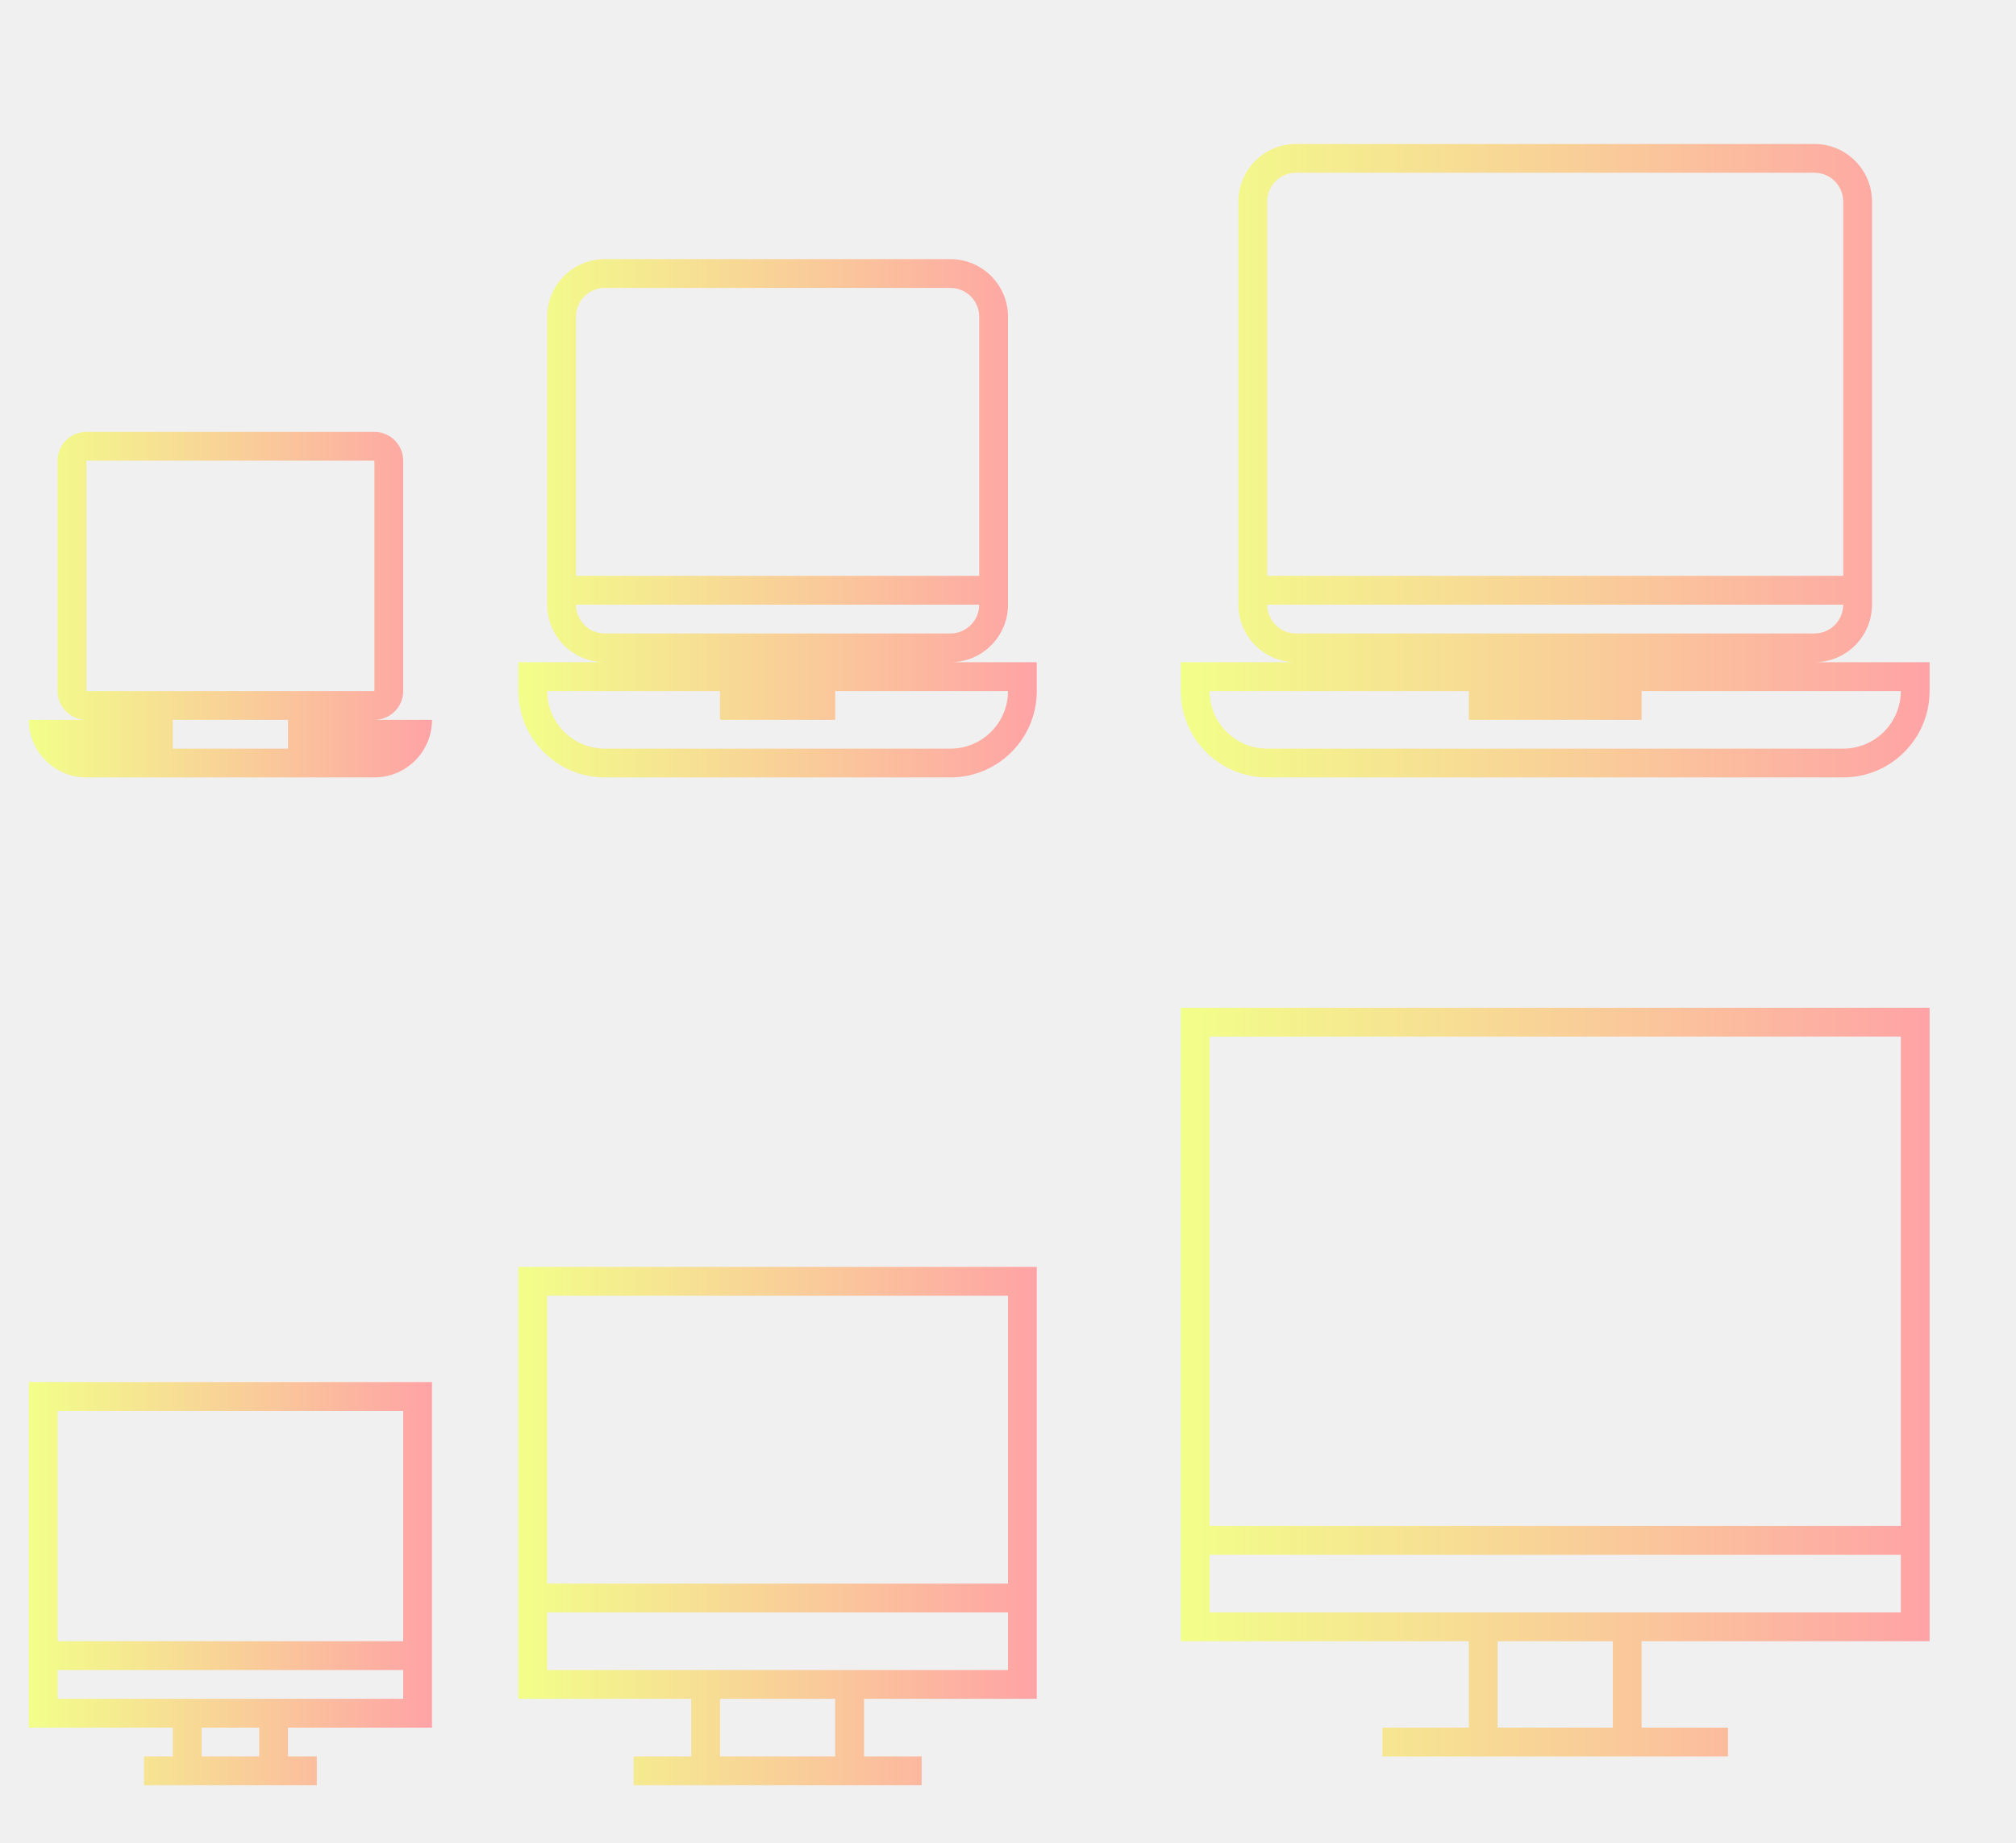
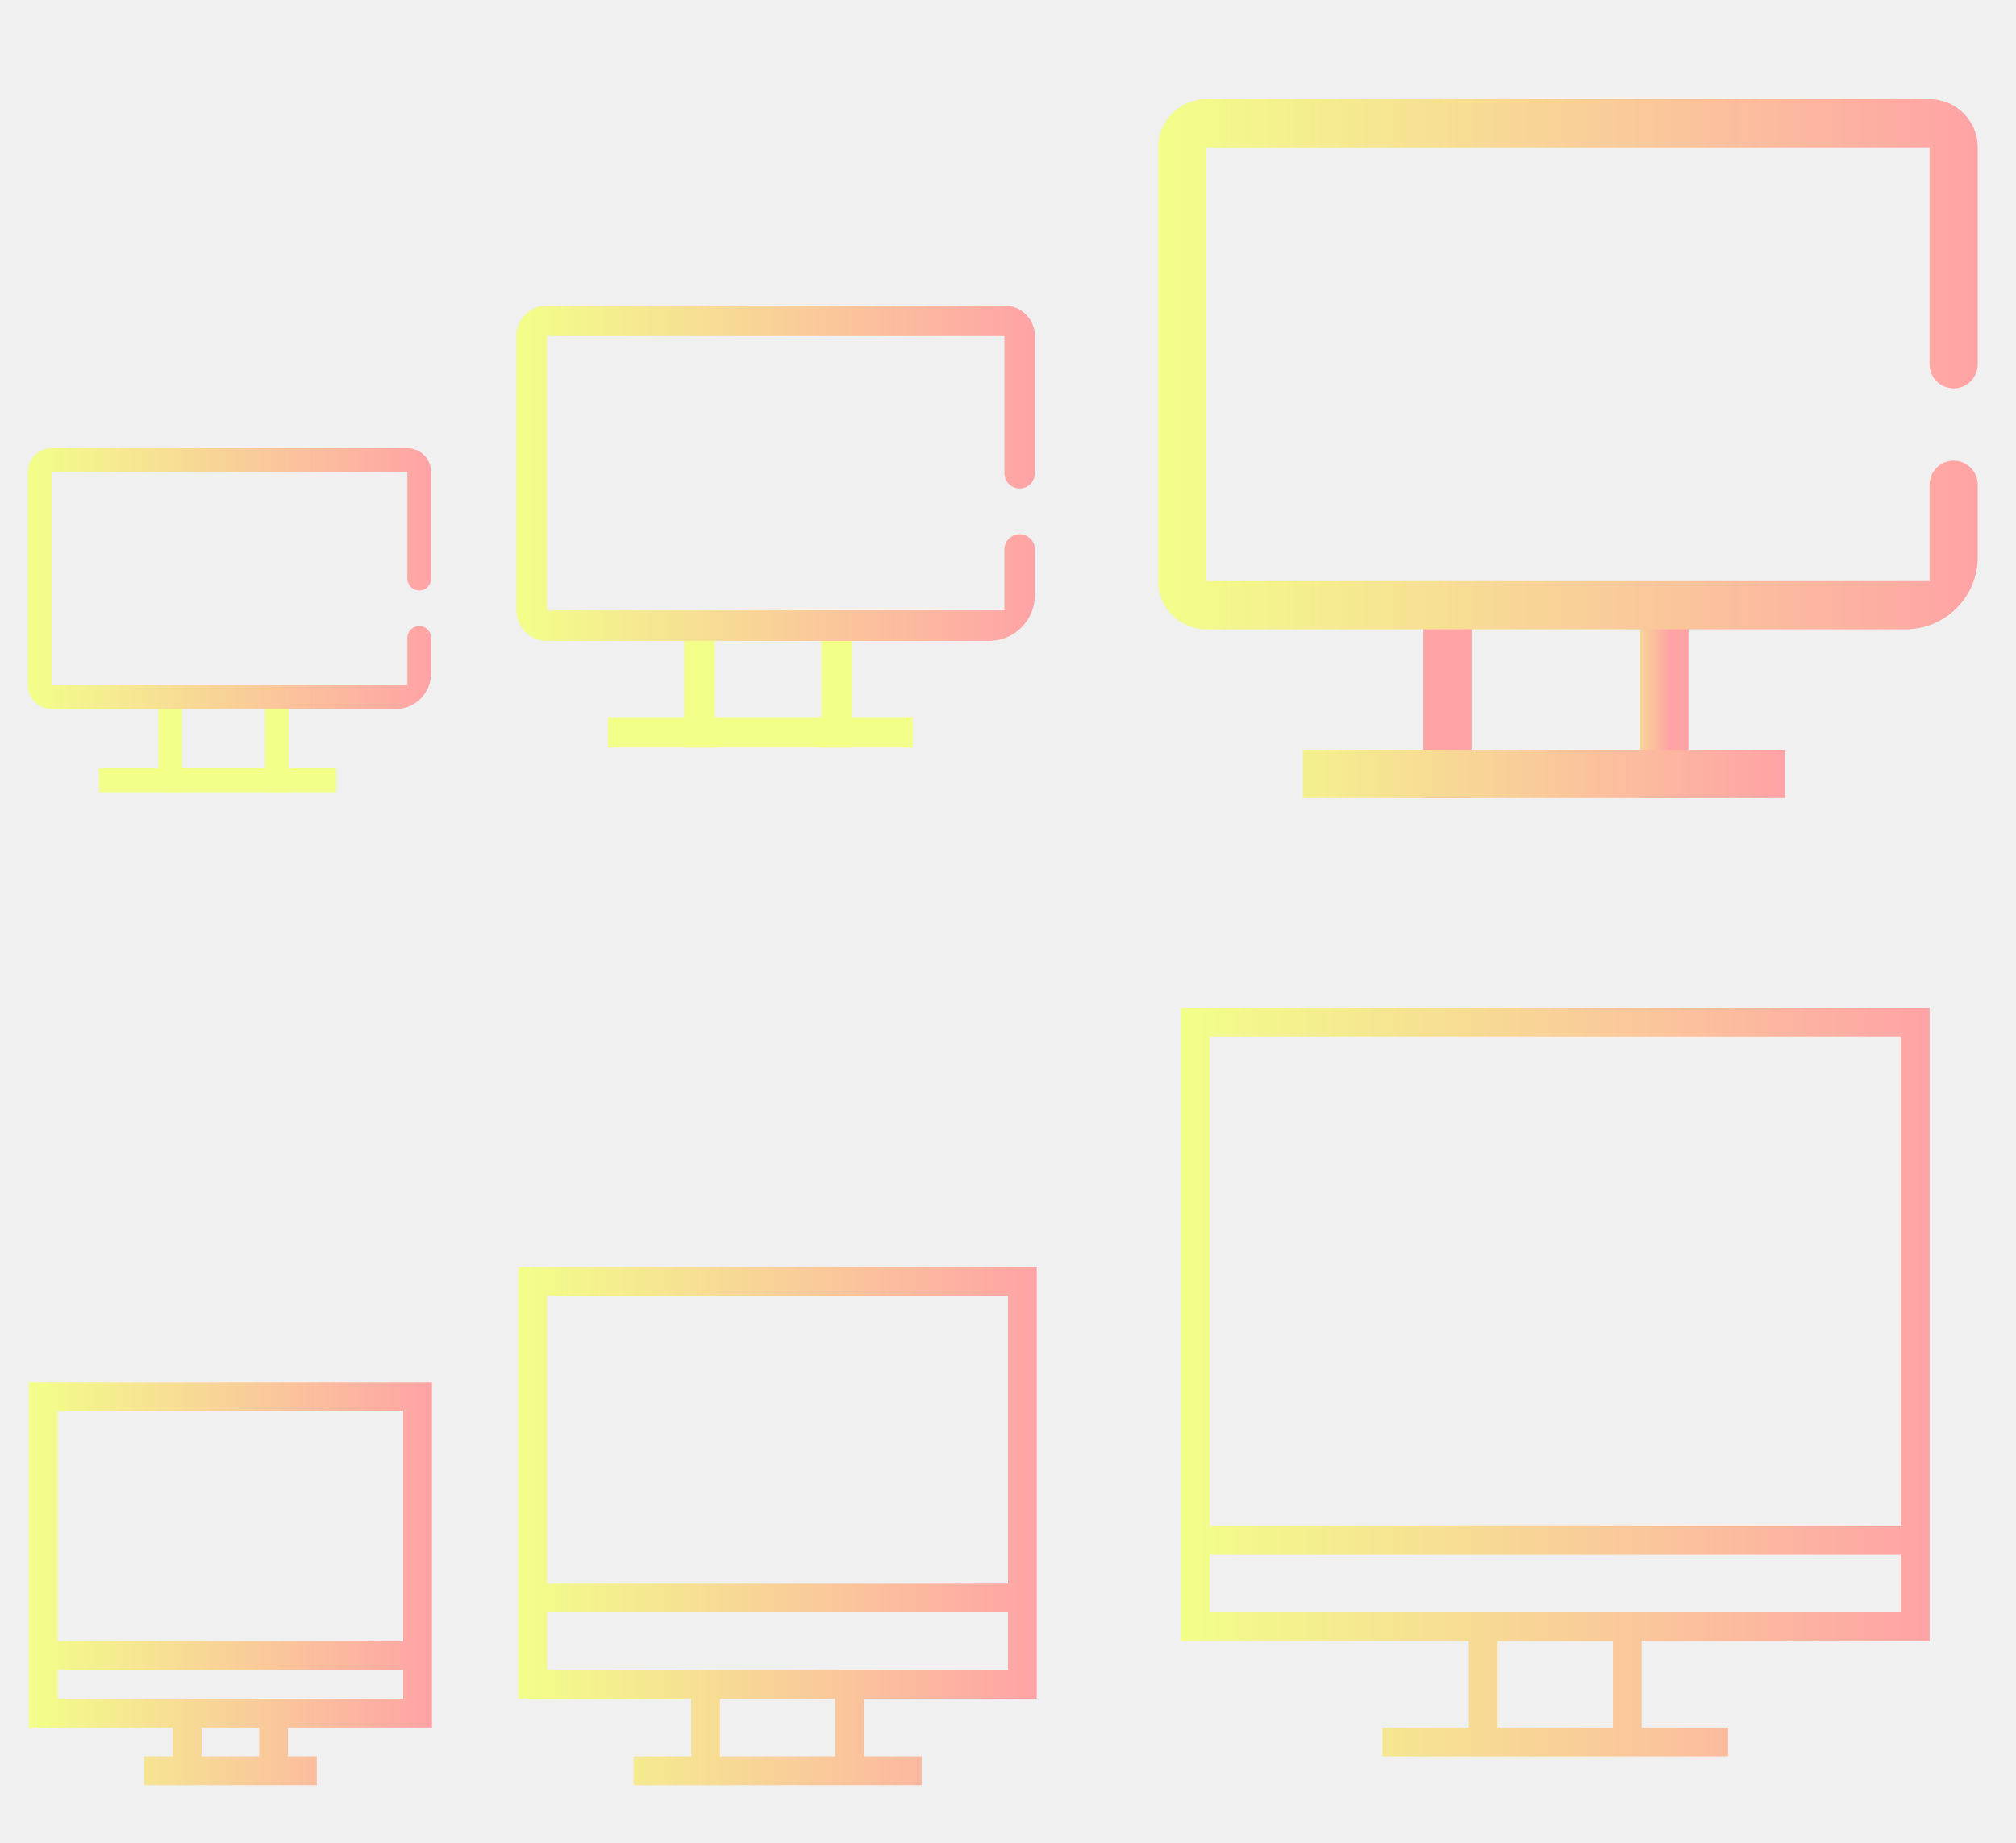
<svg xmlns="http://www.w3.org/2000/svg" xmlns:xlink="http://www.w3.org/1999/xlink" id="svg2" width="70" height="64" version="1.0">
  <defs id="defs5">
    <linearGradient id="linearGradient834">
      <stop style="stop-color:#f2ff89;stop-opacity:1" offset="0" id="stop830" />
      <stop style="stop-color:#ffa3a6;stop-opacity:1" offset="1" id="stop832" />
    </linearGradient>
    <style id="current-color-scheme" type="text/css">
      .ColorScheme-Text {
        color:#31363b;
      }
      .ColorScheme-Background{
        color:#E9E8E8;
      }
      .ColorScheme-ViewText {
        color:#000000;
      }
      .ColorScheme-ViewBackground{
        color:#ffffff;
      }
      .ColorScheme-ViewHover {
        color:#000000;
      }
      .ColorScheme-ViewFocus{
        color:#5a5a5a;
      }
      .ColorScheme-ButtonText {
        color:#000000;
      }
      .ColorScheme-ButtonBackground{
        color:#E9E8E8;
      }
      .ColorScheme-ButtonHover {
        color:#1489ff;
      }
      .ColorScheme-ButtonFocus{
        color:#2B74C7;
      }
</style>
-     <linearGradient xlink:href="#linearGradient834" id="linearGradient836" x1="3" y1="16" x2="29" y2="16" gradientUnits="userSpaceOnUse" />
    <linearGradient xlink:href="#linearGradient834" id="linearGradient844" x1="22" y1="32" x2="48" y2="32" gradientUnits="userSpaceOnUse" />
    <linearGradient xlink:href="#linearGradient834" id="linearGradient852" x1="18" y1="53" x2="36" y2="53" gradientUnits="userSpaceOnUse" />
    <linearGradient xlink:href="#linearGradient834" id="linearGradient860" x1="1" y1="55" x2="15" y2="55" gradientUnits="userSpaceOnUse" />
-     <linearGradient xlink:href="#linearGradient834" id="linearGradient868" x1="2" y1="11" x2="20" y2="11" gradientUnits="userSpaceOnUse" />
-     <linearGradient xlink:href="#linearGradient834" id="linearGradient876" x1="1" y1="8" x2="15" y2="8" gradientUnits="userSpaceOnUse" />
+     <linearGradient gradientUnits="userSpaceOnUse" gradientTransform="scale(2.563982,0.3900184)" id="_lgradient_18" x1="15.236" y1="46.129" x2="20.364" y2="46.129">
+       <stop offset="0%" stop-opacity="1" style="stop-color:rgb(242,255,137)" id="stop66" />
+       <stop offset="100%" stop-opacity="1" style="stop-color:rgb(255,163,166)" id="stop68" />
+     </linearGradient>
+     <linearGradient gradientUnits="userSpaceOnUse" gradientTransform="scale(2.563981,0.3900185)" id="_lgradient_19" x1="21.758" y1="46.129" x2="26.886" y2="46.129">
+       <stop offset="0%" stop-opacity="1" style="stop-color:rgb(242,255,137)" id="stop73" />
+       <stop offset="100%" stop-opacity="1" style="stop-color:rgb(255,163,166)" id="stop75" />
+     </linearGradient>
+     <linearGradient gradientUnits="userSpaceOnUse" gradientTransform="matrix(1.091114,0,0,0.8584255,-36.05904,0.4164616)" id="_lgradient_20" x1="34.65" y1="18.039" x2="61.144" y2="18.039">
+       <stop offset="0%" stop-opacity="1" style="stop-color:rgb(242,255,137)" id="stop80" />
+       <stop offset="100%" stop-opacity="1" style="stop-color:rgb(255,163,166)" id="stop82" />
+     </linearGradient>
+     <linearGradient gradientUnits="userSpaceOnUse" gradientTransform="scale(0.5,2)" id="_lgradient_26" x1="94" y1="14.5" x2="98" y2="14.5">
+       <stop offset="0%" stop-opacity="1" style="stop-color:rgb(242,255,137)" id="stop66-3" />
+       <stop offset="100%" stop-opacity="1" style="stop-color:rgb(255,163,166)" id="stop68-6" />
+     </linearGradient>
+     <linearGradient gradientUnits="userSpaceOnUse" gradientTransform="scale(0.5,2)" id="_lgradient_27" x1="112" y1="14.5" x2="116" y2="14.5">
+       <stop offset="0%" stop-opacity="1" style="stop-color:rgb(242,255,137)" id="stop73-7" />
+       <stop offset="100%" stop-opacity="1" style="stop-color:rgb(255,163,166)" id="stop75-5" />
+     </linearGradient>
+     <linearGradient gradientUnits="userSpaceOnUse" gradientTransform="scale(3.162278,0.3162278)" id="_lgradient_28" x1="13.282" y1="101.193" x2="19.606" y2="101.193">
+       <stop offset="0%" stop-opacity="1" style="stop-color:rgb(242,255,137)" id="stop80-3" />
+       <stop offset="100%" stop-opacity="1" style="stop-color:rgb(255,163,166)" id="stop82-5" />
+     </linearGradient>
+     <linearGradient id="_lgradient_29" x1="0" y1="0.5" x2="1" y2="0.5" gradientTransform="matrix(28.45726,0,0,18.41352,2.214853,3.443014)" gradientUnits="userSpaceOnUse">
+       <stop offset="0%" stop-opacity="1" style="stop-color:rgb(242,255,137)" id="stop87" />
+       <stop offset="100%" stop-opacity="1" style="stop-color:rgb(255,163,166)" id="stop89" />
+     </linearGradient>
+     <linearGradient id="_lgradient_29-6" x1="0" y1="0.5" x2="1" y2="0.5" gradientTransform="matrix(18,0,0,11.64706,1.932686,3.611628)" gradientUnits="userSpaceOnUse">
+       <stop offset="0%" stop-opacity="1" style="stop-color:rgb(242,255,137)" id="stop87-2" />
+       <stop offset="100%" stop-opacity="1" style="stop-color:rgb(255,163,166)" id="stop89-9" />
+     </linearGradient>
+     <linearGradient xlink:href="#_lgradient_26" id="linearGradient913" gradientUnits="userSpaceOnUse" gradientTransform="scale(0.5,2)" x1="94" y1="14.5" x2="98" y2="14.5" />
+     <linearGradient xlink:href="#_lgradient_27" id="linearGradient915" gradientUnits="userSpaceOnUse" gradientTransform="scale(0.5,2)" x1="112" y1="14.5" x2="116" y2="14.5" />
+     <linearGradient xlink:href="#_lgradient_28" id="linearGradient917" gradientUnits="userSpaceOnUse" gradientTransform="scale(3.162278,0.3162278)" x1="13.282" y1="101.193" x2="19.606" y2="101.193" />
+     <linearGradient id="_lgradient_29-6-2" x1="0" y1="0.5" x2="1" y2="0.5" gradientTransform="matrix(14,0,0,9.058824,0.9686454,2.566561)" gradientUnits="userSpaceOnUse">
+       <stop offset="0%" stop-opacity="1" style="stop-color:rgb(242,255,137)" id="stop87-2-8" />
+       <stop offset="100%" stop-opacity="1" style="stop-color:rgb(255,163,166)" id="stop89-9-9" />
+     </linearGradient>
+     <linearGradient xlink:href="#_lgradient_26" id="linearGradient1012" gradientUnits="userSpaceOnUse" gradientTransform="scale(0.5,2)" x1="94" y1="14.5" x2="98" y2="14.5" />
+     <linearGradient xlink:href="#_lgradient_27" id="linearGradient1014" gradientUnits="userSpaceOnUse" gradientTransform="scale(0.5,2)" x1="112" y1="14.5" x2="116" y2="14.5" />
+     <linearGradient xlink:href="#_lgradient_28" id="linearGradient1016" gradientUnits="userSpaceOnUse" gradientTransform="scale(3.162278,0.3162278)" x1="13.282" y1="101.193" x2="19.606" y2="101.193" />
  </defs>
  <g style="clip-rule:evenodd;fill-rule:evenodd;stroke-linejoin:round;stroke-miterlimit:1.414" id="computer-laptop" transform="translate(38)">
-     <path id="path2-7" style="fill:url(#linearGradient836);fill-opacity:1" d="M 26,27 H 6 C 4.344,27 3,25.656 3,24 V 23 H 7 C 5.896,23 5,22.104 5,21 V 7 C 5,5.896 5.896,5 7,5 h 18 c 1.104,0 2,0.896 2,2 v 14 c 0,1.104 -0.896,2 -2,2 h 4 v 1 0.019 C 28.989,25.666 27.649,27 26,27 Z m -7,-3 v 1 H 13 V 24 H 4 v 0.006 C 4.004,25.107 4.898,26 6,26 h 20 c 1.104,0 2,-0.896 2,-2 z m 7,-3 H 6 v 0.006 C 6.004,21.555 6.45,22 7,22 h 18 c 0.552,0 1,-0.448 1,-1 z M 25,6 H 7 C 6.448,6 6,6.448 6,7 V 20 H 26 V 7 C 26,6.448 25.552,6 25,6 Z" />
    <rect y="0" x="0" height="32" width="32" id="rect817-6" style="fill:#ffffff;fill-opacity:0" />
+     <line x1="12.259" y1="21.857" x2="12.259" y2="26.878" stroke-miterlimit="3" id="line71" style="isolation:isolate;vector-effect:non-scaling-stroke;stroke:url(#_lgradient_26);stroke-width:1.674;stroke-linecap:square;stroke-linejoin:miter;stroke-miterlimit:3" />
+     <line x1="19.791" y1="21.857" x2="19.791" y2="26.878" stroke-miterlimit="3" id="line78" style="isolation:isolate;vector-effect:non-scaling-stroke;stroke:url(#_lgradient_27);stroke-width:1.674;stroke-linecap:square;stroke-linejoin:miter;stroke-miterlimit:3" />
+     <line x1="8.074" y1="26.878" x2="23.139" y2="26.878" stroke-miterlimit="3" id="line85" style="isolation:isolate;vector-effect:non-scaling-stroke;stroke:url(#_lgradient_28);stroke-width:1.674;stroke-linecap:square;stroke-linejoin:miter;stroke-miterlimit:3" />
+     <path d="m 28.998,16.835 v 0 c 0,-0.462 0.375,-0.837 0.837,-0.837 v 0 c 0.462,0 0.837,0.375 0.837,0.837 v 0 2.511 c 0,1.386 -1.125,2.511 -2.511,2.511 H 3.889 c -0.924,0 -1.674,-0.75 -1.674,-1.674 V 5.117 c 0,-0.924 0.75,-1.674 1.674,-1.674 H 28.998 c 0.924,0 1.674,0.75 1.674,1.674 v 7.533 0 c 0,0.462 -0.375,0.837 -0.837,0.837 v 0 c -0.462,0 -0.837,-0.375 -0.837,-0.837 v 0 -7.533 H 3.889 V 20.183 H 28.998 Z" id="path92" style="isolation:isolate;fill:url(#_lgradient_29);stroke-width:0.837" />
  </g>
  <g style="clip-rule:evenodd;fill-rule:evenodd;stroke-linejoin:round;stroke-miterlimit:1.414" id="22-22-computer-laptop" transform="translate(16,6.999977)">
-     <path id="path2-1" style="fill:url(#linearGradient868);fill-opacity:1.0" d="M 2,16 H 5 C 3.896,16 3,15.104 3,14 V 4 C 3,2.896 3.896,2 5,2 h 12 c 1.104,0 2,0.896 2,2 v 10 c 0,1.104 -0.896,2 -2,2 h 3 v 1 0.019 C 19.989,18.666 18.649,20 17,20 H 5 C 3.344,20 2,18.656 2,17 Z m 7,1 H 3 c 0,1.104 0.896,2 2,2 h 12 c 1.104,0 2,-0.896 2,-2 h -6 v 1 H 9 Z m 9,-3 H 4 c 0,0.552 0.448,1 1,1 h 12 c 0.552,0 1,-0.448 1,-1 z M 17,3 H 5 C 4.448,3 4,3.448 4,4 v 9 H 18 V 4 C 18,3.448 17.552,3 17,3 Z" />
-     <rect y="0" x="0" height="22" width="22" id="rect817-2" style="fill:#ffffff;fill-opacity:0;stroke-width:0.998" />
+     <rect y="0" x="0" height="22" width="22" id="rect817-2" style="fill:#1ccfff;fill-opacity:0;stroke-width:0.998" />
+     <line x1="8.286" y1="15.259" x2="8.286" y2="18.435" stroke-miterlimit="3" id="line71-1" style="clip-rule:evenodd;isolation:isolate;vector-effect:non-scaling-stroke;fill-rule:evenodd;stroke:url(#linearGradient913);stroke-width:1.059;stroke-linecap:square;stroke-linejoin:miter;stroke-miterlimit:3" />
+     <line x1="13.05" y1="15.259" x2="13.05" y2="18.435" stroke-miterlimit="3" id="line78-2" style="clip-rule:evenodd;isolation:isolate;vector-effect:non-scaling-stroke;fill-rule:evenodd;stroke:url(#linearGradient915);stroke-width:1.059;stroke-linecap:square;stroke-linejoin:miter;stroke-miterlimit:3" />
+     <line x1="5.639" y1="18.435" x2="15.168" y2="18.435" stroke-miterlimit="3" id="line85-7" style="clip-rule:evenodd;isolation:isolate;vector-effect:non-scaling-stroke;fill-rule:evenodd;stroke:url(#linearGradient917);stroke-width:1.059;stroke-linecap:square;stroke-linejoin:miter;stroke-miterlimit:3" />
+     <path d="m 18.874,12.082 v 0 c 0,-0.292 0.237,-0.529 0.529,-0.529 v 0 c 0.292,0 0.529,0.237 0.529,0.529 v 0 1.588 c 0,0.877 -0.712,1.588 -1.588,1.588 H 2.992 c -0.584,0 -1.059,-0.474 -1.059,-1.059 V 4.67 c 0,-0.584 0.474,-1.059 1.059,-1.059 H 18.874 c 0.584,0 1.059,0.474 1.059,1.059 v 4.765 0 c 0,0.292 -0.237,0.529 -0.529,0.529 v 0 c -0.292,0 -0.529,-0.237 -0.529,-0.529 v 0 -4.765 H 2.992 V 14.2 H 18.874 Z" id="path92-0" style="clip-rule:evenodd;isolation:isolate;fill:url(#_lgradient_29-6);fill-rule:evenodd;stroke-width:0.529;stroke-linejoin:round;stroke-miterlimit:1.414" />
  </g>
  <g style="clip-rule:evenodd;fill-rule:evenodd;stroke-linejoin:round;stroke-miterlimit:1.414" id="16-16-computer-laptop" transform="translate(0,12.99998)">
-     <path id="path2-16" style="fill:url(#linearGradient876);fill-opacity:1.0" d="M 3,12 C 2.448,12 2,11.552 2,11 V 3 C 2,2.448 2.448,2 3,2 h 10 c 0.552,0 1,0.448 1,1 v 8 c 0,0.552 -0.448,1 -1,1 h 2 c 0,1.104 -0.896,2 -2,2 H 3 C 1.896,14 1,13.104 1,12 Z m 7,0 H 6 v 1 h 4 z M 13,3 H 3 v 8 h 10 z" />
-     <rect y="0" x="0" height="16" width="16" id="rect817-1" style="fill:#ffffff;fill-opacity:0;stroke-width:0.998" />
+     <rect y="0" x="0" height="16" width="16" id="rect817-1" style="fill:#242521;fill-opacity:0;stroke-width:0.998" />
+     <line x1="5.91" y1="11.625" x2="5.91" y2="14.096" stroke-miterlimit="3" id="line71-1-7" style="clip-rule:evenodd;isolation:isolate;vector-effect:non-scaling-stroke;fill-rule:evenodd;stroke:url(#linearGradient1012);stroke-width:0.824;stroke-linecap:square;stroke-linejoin:miter;stroke-miterlimit:3" />
+     <line x1="9.616" y1="11.625" x2="9.616" y2="14.096" stroke-miterlimit="3" id="line78-2-3" style="clip-rule:evenodd;isolation:isolate;vector-effect:non-scaling-stroke;fill-rule:evenodd;stroke:url(#linearGradient1014);stroke-width:0.824;stroke-linecap:square;stroke-linejoin:miter;stroke-miterlimit:3" />
+     <line x1="3.851" y1="14.096" x2="11.263" y2="14.096" stroke-miterlimit="3" id="line85-7-6" style="clip-rule:evenodd;isolation:isolate;vector-effect:non-scaling-stroke;fill-rule:evenodd;stroke:url(#linearGradient1016);stroke-width:0.824;stroke-linecap:square;stroke-linejoin:miter;stroke-miterlimit:3" />
+     <path d="m 14.145,9.155 v 0 c 0,-0.227 0.184,-0.412 0.412,-0.412 v 0 c 0.227,0 0.412,0.184 0.412,0.412 v 0 1.235 c 0,0.682 -0.553,1.235 -1.235,1.235 H 1.792 c -0.455,0 -0.824,-0.369 -0.824,-0.824 V 3.39 c 0,-0.455 0.369,-0.824 0.824,-0.824 H 14.145 c 0.455,0 0.824,0.369 0.824,0.824 v 3.706 0 c 0,0.227 -0.184,0.412 -0.412,0.412 v 0 c -0.227,0 -0.412,-0.184 -0.412,-0.412 v 0 -3.706 H 1.792 V 10.802 H 14.145 Z" id="path92-0-1" style="clip-rule:evenodd;isolation:isolate;fill:url(#_lgradient_29-6-2);fill-rule:evenodd;stroke-width:0.412;stroke-linejoin:round;stroke-miterlimit:1.414" />
  </g>
  <g id="22-22-computer" transform="translate(0,1.1e-5)">
    <path id="rect858" d="m 18,44 v 11 1 3 h 6 v 2 h -2 v 1 h 10 v -1 h -2 v -2 h 6 V 56 55 44 Z m 1,1 H 35 V 55 H 19 Z m 0,11 h 16 v 2 H 19 Z m 6,3 h 4 v 2 h -4 z" style="opacity:1;fill:url(#linearGradient852);fill-opacity:1.0;stroke-width:1.002;stroke-miterlimit:4;stroke-dasharray:none" />
    <rect y="42" x="16" height="22" width="22" id="rect876" style="opacity:1;fill:#ff0000;fill-opacity:0;stroke-width:1.002;stroke-miterlimit:4;stroke-dasharray:none" />
  </g>
  <g id="16-16-computer" transform="translate(0,1.1e-5)">
    <path id="rect888" d="m 1,48 v 9 1 2 h 5 v 1 H 5 v 1 h 6 v -1 h -1 v -1 h 5 v -2 -1 -9 z m 1,1 h 12 v 8 H 2 Z m 0,9 h 12 v 1 H 10 9 7 6 2 Z m 5,2 h 2 v 1 H 7 Z" style="opacity:1;fill:url(#linearGradient860);fill-opacity:1.0;stroke-width:1.002;stroke-miterlimit:4;stroke-dasharray:none" />
    <rect y="47" x="0" height="16" width="16" id="rect902" style="opacity:1;fill:#11ff00;fill-opacity:0;stroke-width:1.002;stroke-miterlimit:4;stroke-dasharray:none" />
  </g>
  <g id="computer" transform="translate(19,16.00001)">
    <path style="opacity:1;fill:url(#linearGradient844);fill-opacity:1.0;stroke-width:1.002;stroke-miterlimit:4;stroke-dasharray:none" d="m 22,19 v 2 1 15 1 3 h 10 v 3 h -3 v 1 h 3 1 4 1 3 v -1 h -3 v -3 h 10 v -3 -1 -15 -1 -2 z m 1,1 h 24 v 17 H 23 Z m 0,18 h 24 v 2 h -9 -1 -4 -1 -9 z m 10,3 h 4 v 3 h -4 z" id="rect825" />
    <rect y="16" x="19" height="32" width="32" id="rect852" style="fill:#ffffff;fill-opacity:0;stroke-width:0.666;stroke-linecap:butt;stroke-linejoin:miter;paint-order:markers stroke fill" />
  </g>
</svg>
